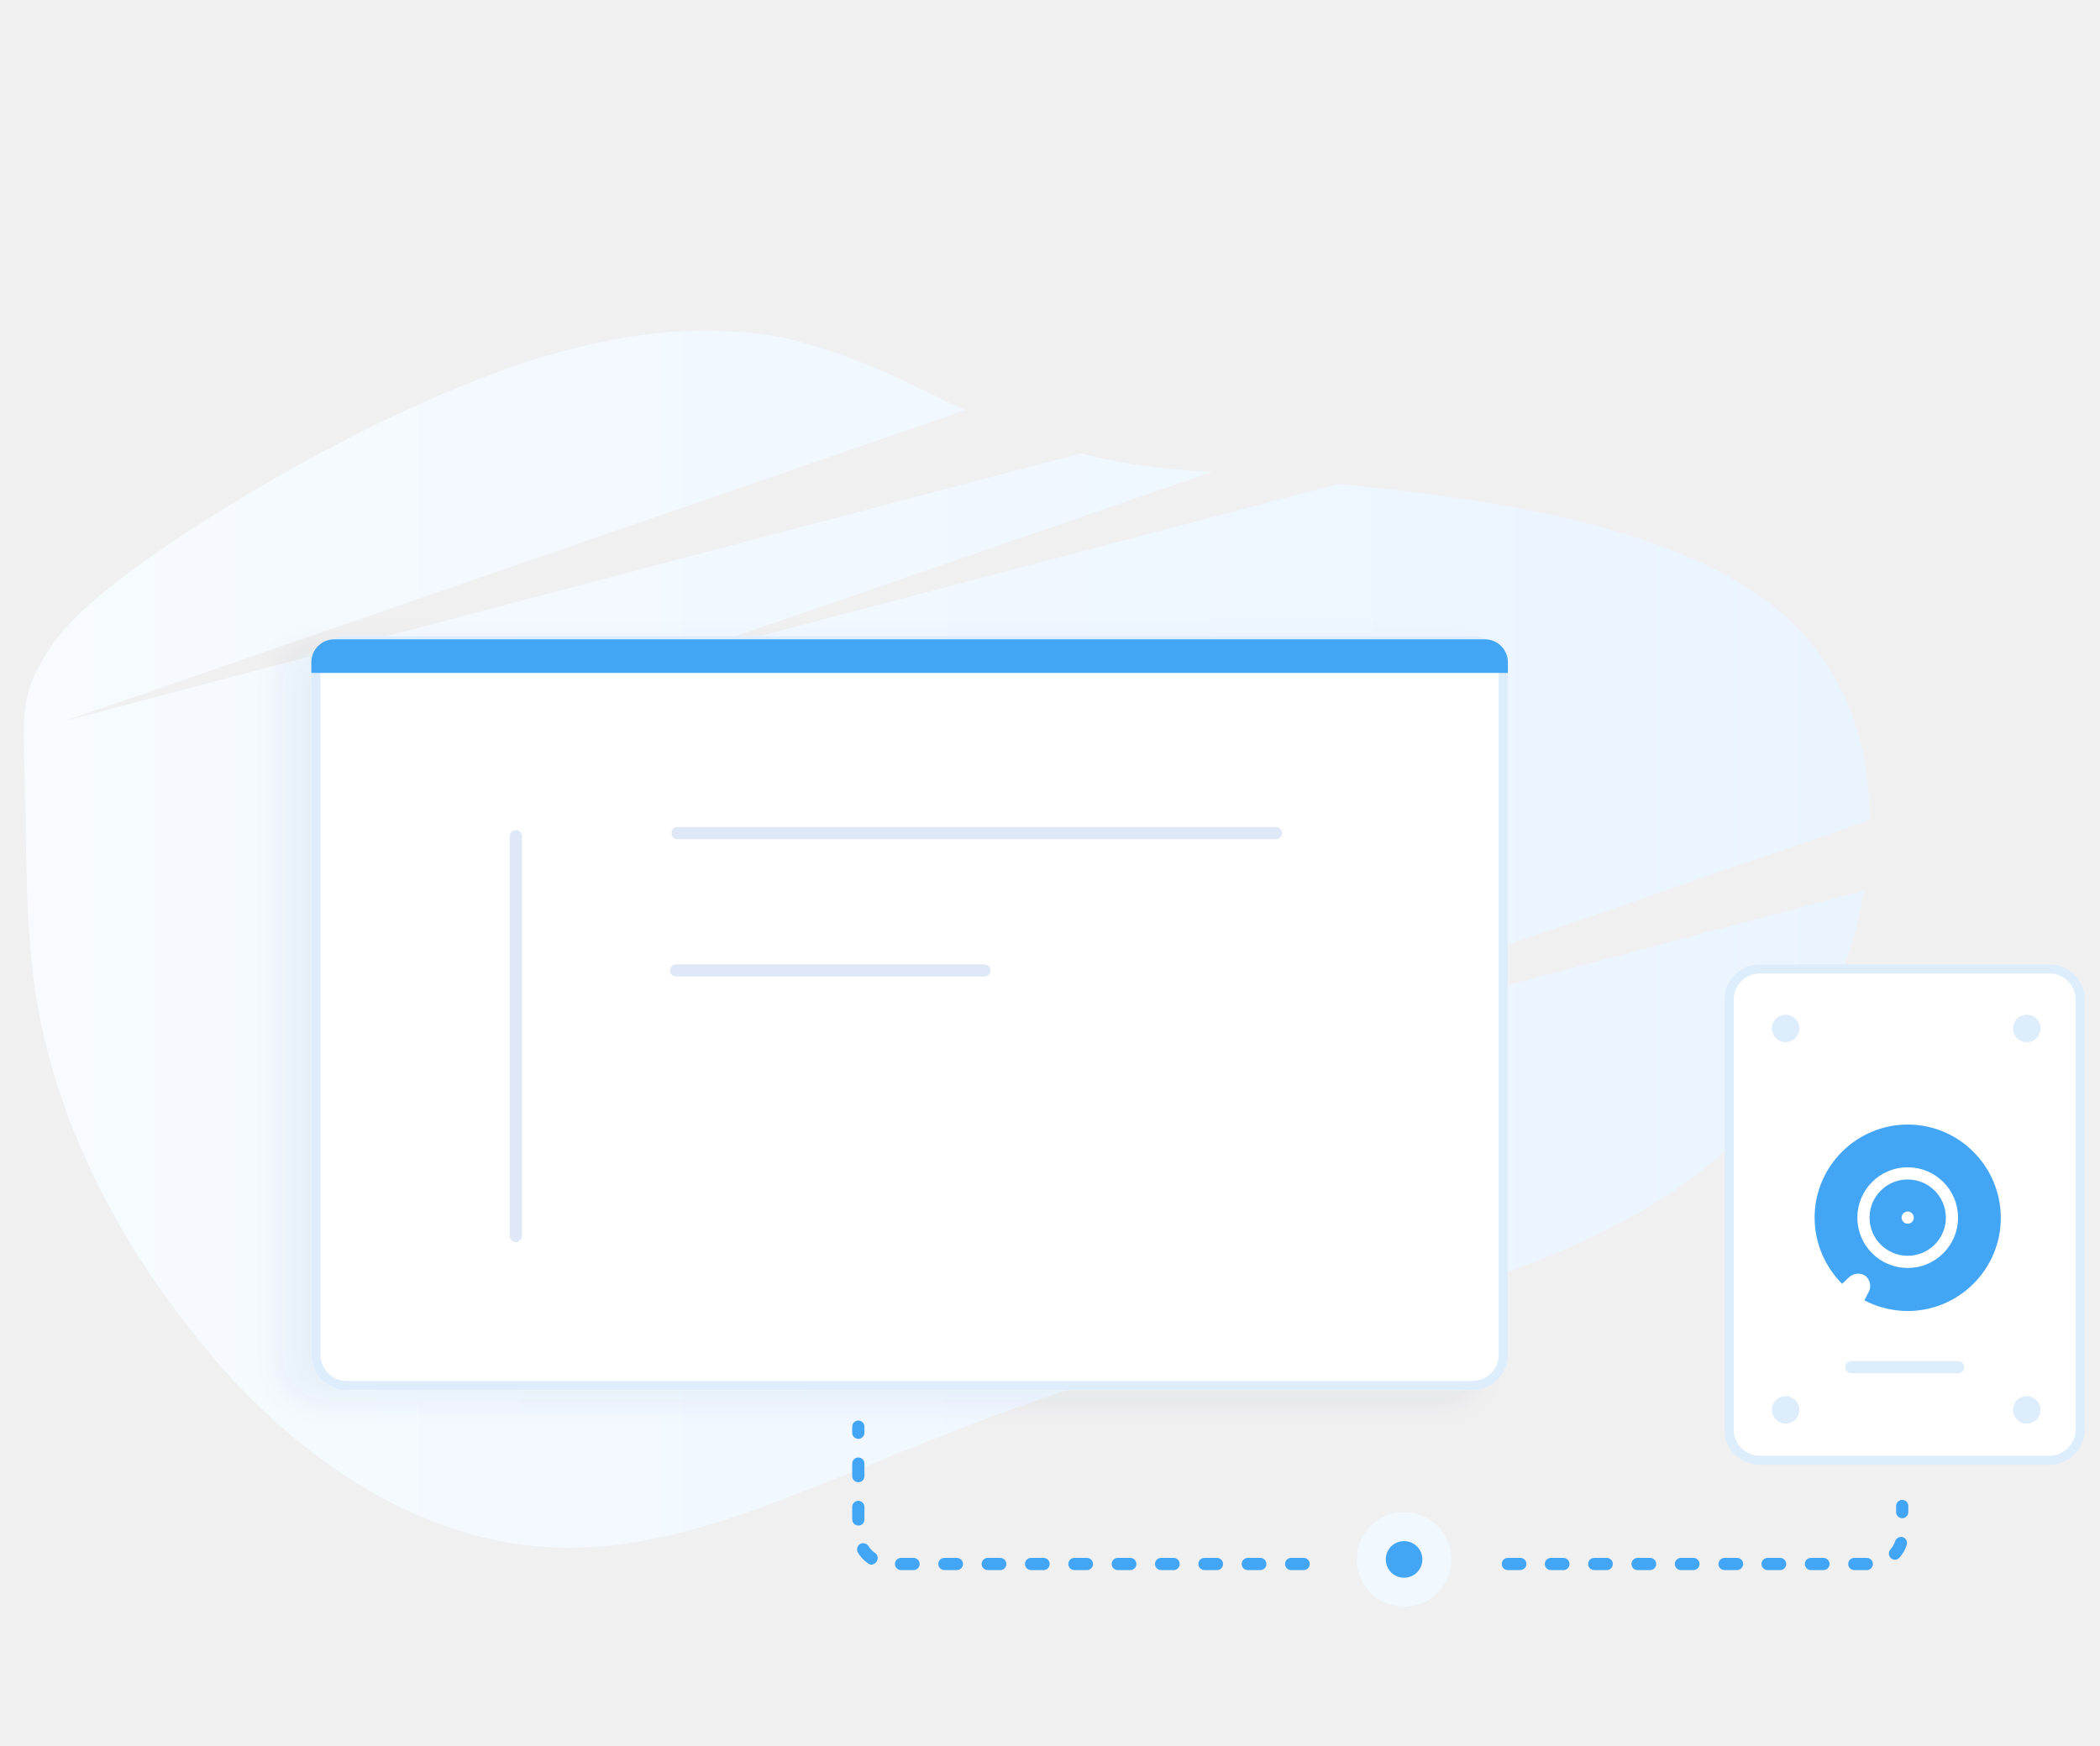
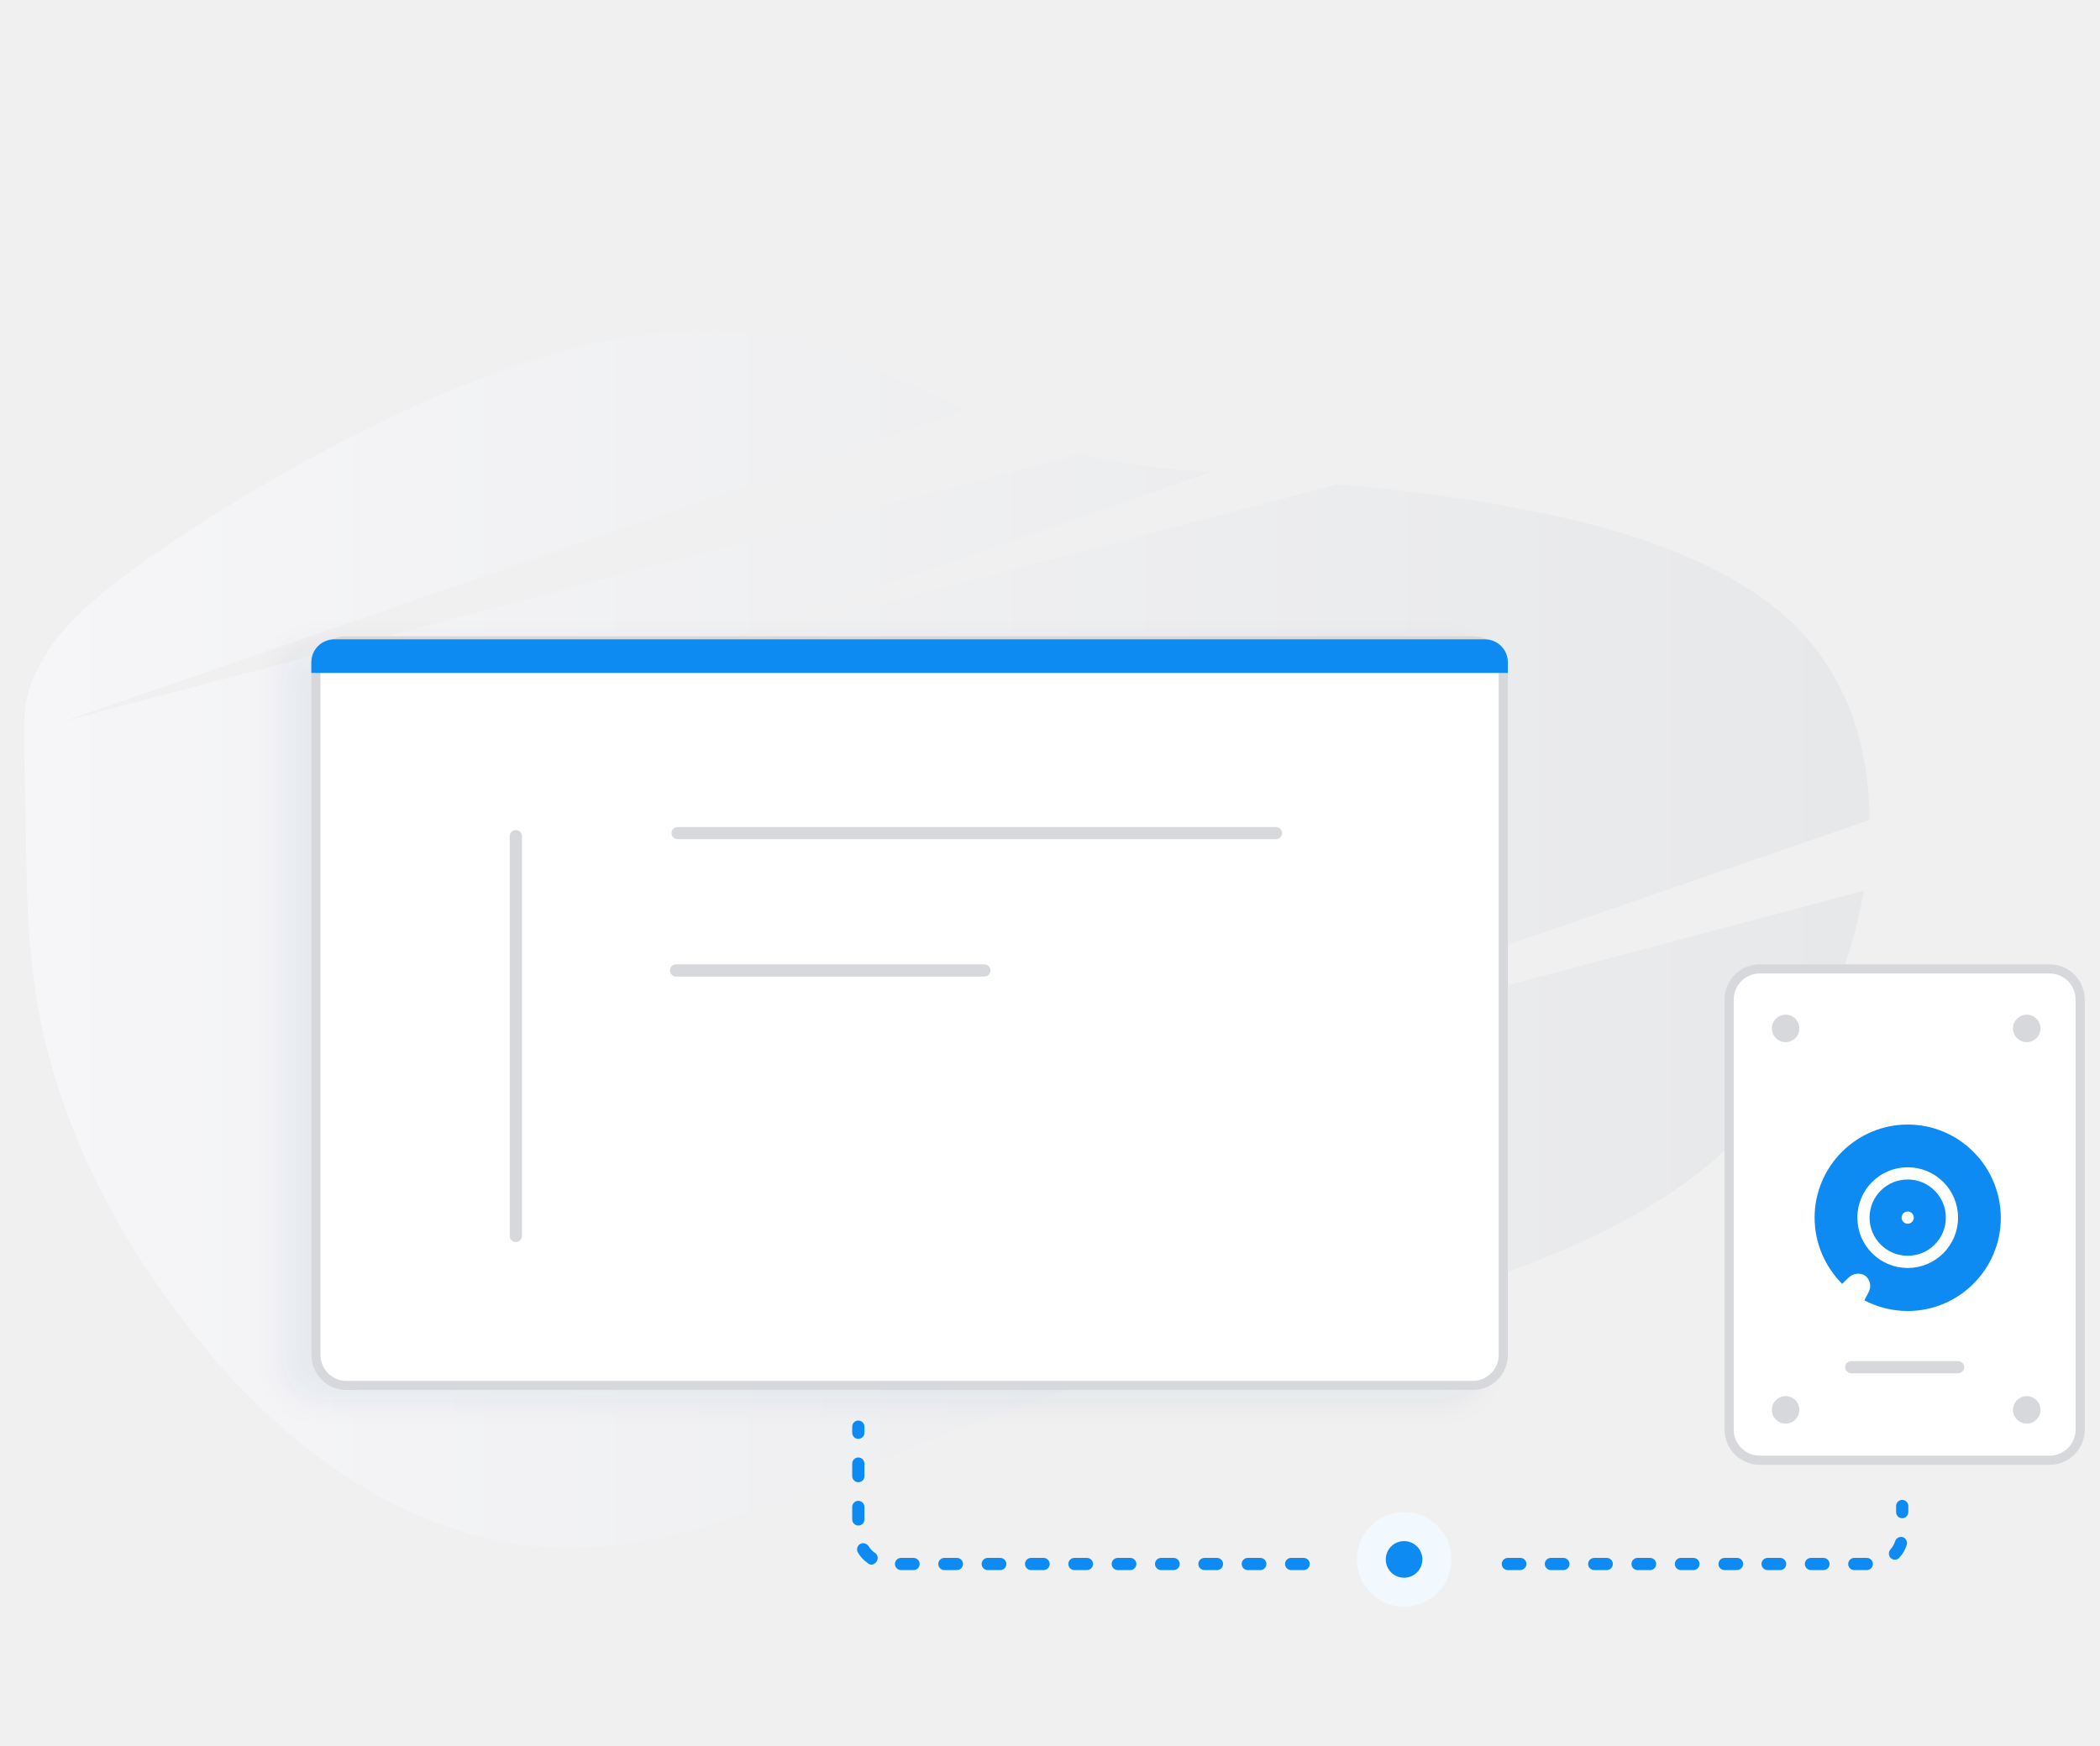
<svg xmlns="http://www.w3.org/2000/svg" id="backups" viewBox="0 0 688 572" enable-background="new 0 0 688 572">
-   <style>.st3{fill:#deedfc}.st4{fill:#42a5f5}.st6{fill:none;stroke:#42a5f5;stroke-width:4;stroke-linecap:round;stroke-linejoin:round}.st9{fill:#dfe8f7}</style>
+   <style>.st3{fill:#d7d8dc}.st4{fill:#0d8bf2}.st6{fill:none;stroke:#0d8bf2;stroke-width:4;stroke-linecap:round;stroke-linejoin:round}.st9{fill:#d7d8dc}</style>
  <defs>
    <filter id="shadow" filterUnits="userSpaceOnUse">
      <feOffset result="offset" dx="-9.455" dy="3.256" in="SourceAlpha" />
      <feGaussianBlur result="blur" stdDeviation="4.796" />
      <feFlood result="flood" flood-color="#2d5075" flood-opacity=".06" />
      <feComposite result="composite" operator="in" in2="blur" />
      <feBlend result="blend" in="SourceGraphic" />
    </filter>
  </defs>
  <linearGradient id="bg_1_" gradientUnits="userSpaceOnUse" x1="7.5" y1="308" x2="612.5" y2="308">
-     <stop offset="0" stop-color="#f7fbff" />
-     <stop offset="1" stop-color="#eaf4ff" />
+     <stop offset="0" stop-color="#f6f6f9" />
+     <stop offset="1" stop-color="#e7e8ea" />
  </linearGradient>
  <path id="bg" d="M327.6 367l284.9-98.3v-2.3c-.1-3-.3-6.1-.6-9-2.4-23.8-12.4-44.6-32.2-59.7-9.8-7.5-21.9-13.6-35.5-18.7-3.4-1.3-6.9-2.5-10.5-3.6-1.8-.6-3.6-1.1-5.5-1.6-.9-.3-1.8-.5-2.8-.8-.9-.3-1.9-.5-2.8-.8-7.5-2-15.4-3.8-23.5-5.3-19.2-3.8-40-6.2-60.6-8.3l-222.9 58.6 181.6-62.6c-17-.7-31-2.9-43.1-6L21 236.3l295.1-101.9c-18.7-8.8-35.8-18.4-60.6-24-6.9-1.2-13.9-1.8-20.9-2H228.9c-1.9 0-3.9.1-5.9.2-4 .2-8.2.6-12.6 1.2-17.5 2.3-37.5 7.6-62.3 18-23.9 9.8-53.9 25.6-80.8 42.7-13.3 8.5-25.4 16.9-34.6 24.6-4.1 3.4-8 7.1-11.6 11.1-1.5 1.7-2.9 3.4-4.1 5.2-.6.9-1.2 1.7-1.7 2.6-.5.8-1 1.7-1.4 2.5-1 1.6-1.9 3.3-2.7 5-.7 1.6-1.3 3.2-1.8 4.9-.9 3.3-1.4 6.6-1.5 10 0 .9-.1 1.7-.1 2.6v2.7c0 1.8 0 3.7.1 5.7.1 3.9.2 8.1.3 12.6.6 18-.1 41.1 3.3 64.2 3.4 23.2 11.3 46.5 23.1 68.9 11.6 22.5 27.2 43 41.7 59.1 31.4 33.3 62.6 48.7 91.9 53.6 7.5 1.1 15 1.6 22.6 1.3 7.9-.3 15.8-1.3 23.5-2.9 8.6-1.8 17.1-4.1 25.4-6.9 4.4-1.5 9-3 13.6-4.8 2.3-.9 4.7-1.7 7-2.7s4.8-1.9 7.2-2.8c4.7-1.8 9.4-3.7 14.2-5.7 2.4-1 4.7-1.9 7.1-2.9 2.4-1 4.7-1.9 7.1-2.9 9.5-3.8 18.9-7.5 28-10.9 18.2-6.9 35.1-12.3 50.2-16.3 3.8-1 7.5-2 11.1-2.8 1.8-.4 3.6-.9 5.3-1.3 1.8-.4 3.5-.8 5.2-1.2 6.9-1.6 13.6-3 20.2-4.5 13.2-2.9 26.3-5.9 40.4-9.8 27.8-7.7 59.7-18.4 85.5-34.3 12.5-7.5 23.8-16.9 33.6-27.6 4.7-5.2 8.9-10.7 12.8-16.6 1.9-2.9 3.7-5.9 5.3-8.9 1.7-3 3.2-6.1 4.7-9.3 5.6-12.2 9.6-25 12.1-38.2.1-.6.2-1.3.3-1.9l-283 75.1z" fill-rule="evenodd" clip-rule="evenodd" fill="url(#bg_1_)" />
  <g id="disk">
-     <path id="Rounded_Rectangle_1_copy_2" d="M576.5 317.5h95c5.5 0 10 4.5 10 10v141c0 5.5-4.5 10-10 10h-95c-5.5 0-10-4.5-10-10v-141c0-5.5 4.5-10 10-10z" fill="#fff" stroke="#deedfc" stroke-width="3" stroke-linejoin="round" />
+     <path id="Rounded_Rectangle_1_copy_2" d="M576.5 317.5h95c5.5 0 10 4.5 10 10v141c0 5.5-4.5 10-10 10h-95c-5.5 0-10-4.5-10-10v-141c0-5.5 4.5-10 10-10z" fill="#fff" stroke="#d7d8dc" stroke-width="3" stroke-linejoin="round" />
    <circle class="st3" cx="585" cy="337" r="4.5" />
    <circle id="Ellipse_3_copy" class="st3" cx="664" cy="337" r="4.5" />
    <path class="st4" d="M625 368.5c-16.8 0-30.5 13.7-30.5 30.5 0 8.5 3.5 16.1 9 21.7l2.1-2c1.5-1.5 3.8-1.8 5.6-.6 1.6 1.4 2 3.7.9 5.5l-1.3 2.5c4.2 2.2 9.1 3.5 14.2 3.5 16.8 0 30.5-13.7 30.5-30.5 0-16.9-13.7-30.6-30.5-30.6z" />
    <circle id="Ellipse_3_copy_2" class="st3" cx="585" cy="462" r="4.5" />
    <circle id="Ellipse_3_copy_2-2" class="st3" cx="664" cy="462" r="4.5" />
    <circle id="Ellipse_4_copy" cx="625" cy="399" r="14.5" fill="none" stroke="#fff" stroke-width="4" />
    <circle cx="625" cy="399" r="2" fill="#fff" />
    <path id="Rounded_Rectangle_2_copy_19" class="st3" d="M606.5 446h35c1.1 0 2 .9 2 2s-.9 2-2 2h-35c-1.1 0-2-.9-2-2s.9-2 2-2z" />
  </g>
  <g id="transfer">
    <g id="dashed_line">
      <path class="st4" d="M611.6 514.5h-4.1c-1.1 0-2-.9-2-2s.9-2 2-2h4.1c1.1 0 2 .9 2 2s-.9 2-2 2zm-14.2 0h-4.1c-1.1 0-2-.9-2-2s.9-2 2-2h4.1c1.1 0 2 .9 2 2s-.9 2-2 2zm-14.2 0h-4.1c-1.1 0-2-.9-2-2s.9-2 2-2h4.1c1.1 0 2 .9 2 2s-.9 2-2 2zm-14.2 0h-4c-1.1 0-2-.9-2-2s.9-2 2-2h4.1c1.1 0 2 .9 2 2s-1 2-2.1 2zm-14.2 0h-4.1c-1.1 0-2-.9-2-2s.9-2 2-2h4.1c1.1 0 2 .9 2 2s-.9 2-2 2zm-14.2 0h-4.1c-1.1 0-2-.9-2-2s.9-2 2-2h4.1c1.1 0 2 .9 2 2s-.9 2-2 2zm-14.2 0h-4.1c-1.1 0-2-.9-2-2s.9-2 2-2h4.1c1.1 0 2 .9 2 2s-.9 2-2 2zm-14.2 0h-4.1c-1.1 0-2-.9-2-2s.9-2 2-2h4.1c1.1 0 2 .9 2 2s-.9 2-2 2zm-14.2 0h-4c-1.1 0-2-.9-2-2s.9-2 2-2h4.1c1.1 0 2 .9 2 2s-1 2-2.1 2zm-70.9 0H423c-1.1 0-2-.9-2-2s.9-2 2-2h4.1c1.1 0 2 .9 2 2s-.9 2-2 2zm-14.2 0h-4.1c-1.1 0-2-.9-2-2s.9-2 2-2h4.1c1.1 0 2 .9 2 2s-.9 2-2 2zm-14.2 0h-4.1c-1.1 0-2-.9-2-2s.9-2 2-2h4.1c1.1 0 2 .9 2 2s-.9 2-2 2zm-14.2 0h-4.1c-1.1 0-2-.9-2-2s.9-2 2-2h4.1c1.1 0 2 .9 2 2s-.9 2-2 2zm-14.2 0h-4.1c-1.1 0-2-.9-2-2s.9-2 2-2h4.1c1.1 0 2 .9 2 2s-.9 2-2 2zm-14.2 0H352c-1.1 0-2-.9-2-2s.9-2 2-2h4.1c1.1 0 2 .9 2 2s-.9 2-2 2zm-14.2 0h-4.1c-1.1 0-2-.9-2-2s.9-2 2-2h4.1c1.1 0 2 .9 2 2s-.9 2-2 2zm-14.2 0h-4.1c-1.1 0-2-.9-2-2s.9-2 2-2h4.1c1.1 0 2 .9 2 2s-.9 2-2 2zm-14.2 0h-4.1c-1.1 0-2-.9-2-2s.9-2 2-2h4.1c1.1 0 2 .9 2 2s-.9 2-2 2zm-14.2 0h-4.1c-1.1 0-2-.9-2-2s.9-2 2-2h4.1c1.1 0 2 .9 2 2s-.9 2-2 2zm-13.8-1.8c-.4 0-.8-.1-1.1-.4-1.3-.9-2.5-2.1-3.3-3.5-.6-.9-.3-2.2.6-2.8.9-.6 2.2-.3 2.8.6.6.9 1.3 1.7 2.2 2.3.9.6 1.1 1.9.5 2.8-.5.7-1.1 1-1.7 1zm335.3-1.6c-.5 0-.9-.2-1.3-.5-.8-.7-.9-2-.2-2.8.7-.8 1.3-1.8 1.6-2.8.3-1 1.5-1.6 2.5-1.3 1 .3 1.6 1.5 1.3 2.5-.5 1.6-1.3 3-2.4 4.2-.4.5-1 .7-1.5.7zm-339.6-11.2c-1.1 0-2-.9-2-2v-4.1c0-1.1.9-2 2-2s2 .9 2 2v4.1c0 1.1-.8 2-2 2zm0-14.2c-1.1 0-2-.9-2-2v-4.1c0-1.1.9-2 2-2s2 .9 2 2v4.1c0 1.1-.8 2-2 2z" />
      <path class="st6" d="M281.2 467.5v2M623.2 495.5v-2" />
    </g>
    <circle cx="460" cy="511" r="15.5" fill="#f1f8fe" />
    <circle id="Ellipse_6_copy" class="st4" cx="460" cy="511" r="6" />
  </g>
  <g id="browser" filter="url(#shadow)">
-     <path d="M482.5 454h-369c-5.5 0-10-4.5-10-10V220c0-5.5 4.5-10 10-10h369c5.5 0 10 4.5 10 10v224c0 5.5-4.5 10-10 10z" fill="#fff" stroke="#deedfc" stroke-width="3" stroke-linecap="round" stroke-miterlimit="10" />
+     <path d="M482.5 454h-369c-5.5 0-10-4.5-10-10V220c0-5.5 4.5-10 10-10h369c5.5 0 10 4.5 10 10v224c0 5.5-4.5 10-10 10z" fill="#fff" stroke="#d7d8dc" stroke-width="3" stroke-linecap="round" stroke-miterlimit="10" />
    <path class="st9" d="M418 275H222c-1.1 0-2-.9-2-2s.9-2 2-2h196c1.1 0 2 .9 2 2s-.9 2-2 2zM322.5 320h-101c-1.1 0-2-.9-2-2s.9-2 2-2h101c1.1 0 2 .9 2 2s-.9 2-2 2zM167 405V274c0-1.1.9-2 2-2s2 .9 2 2v131c0 1.1-.9 2-2 2s-2-.9-2-2z" />
-     <path d="M492.5 219h-389v-2c0-3.3 2.7-6 6-6h377c3.3 0 6 2.7 6 6v2z" fill="#42a5f5" stroke="#42a5f5" stroke-width="3" stroke-miterlimit="10" />
+     <path d="M492.5 219h-389v-2c0-3.3 2.7-6 6-6h377c3.3 0 6 2.7 6 6v2z" fill="#0d8bf2" stroke="#0d8bf2" stroke-width="3" stroke-miterlimit="10" />
  </g>
</svg>
